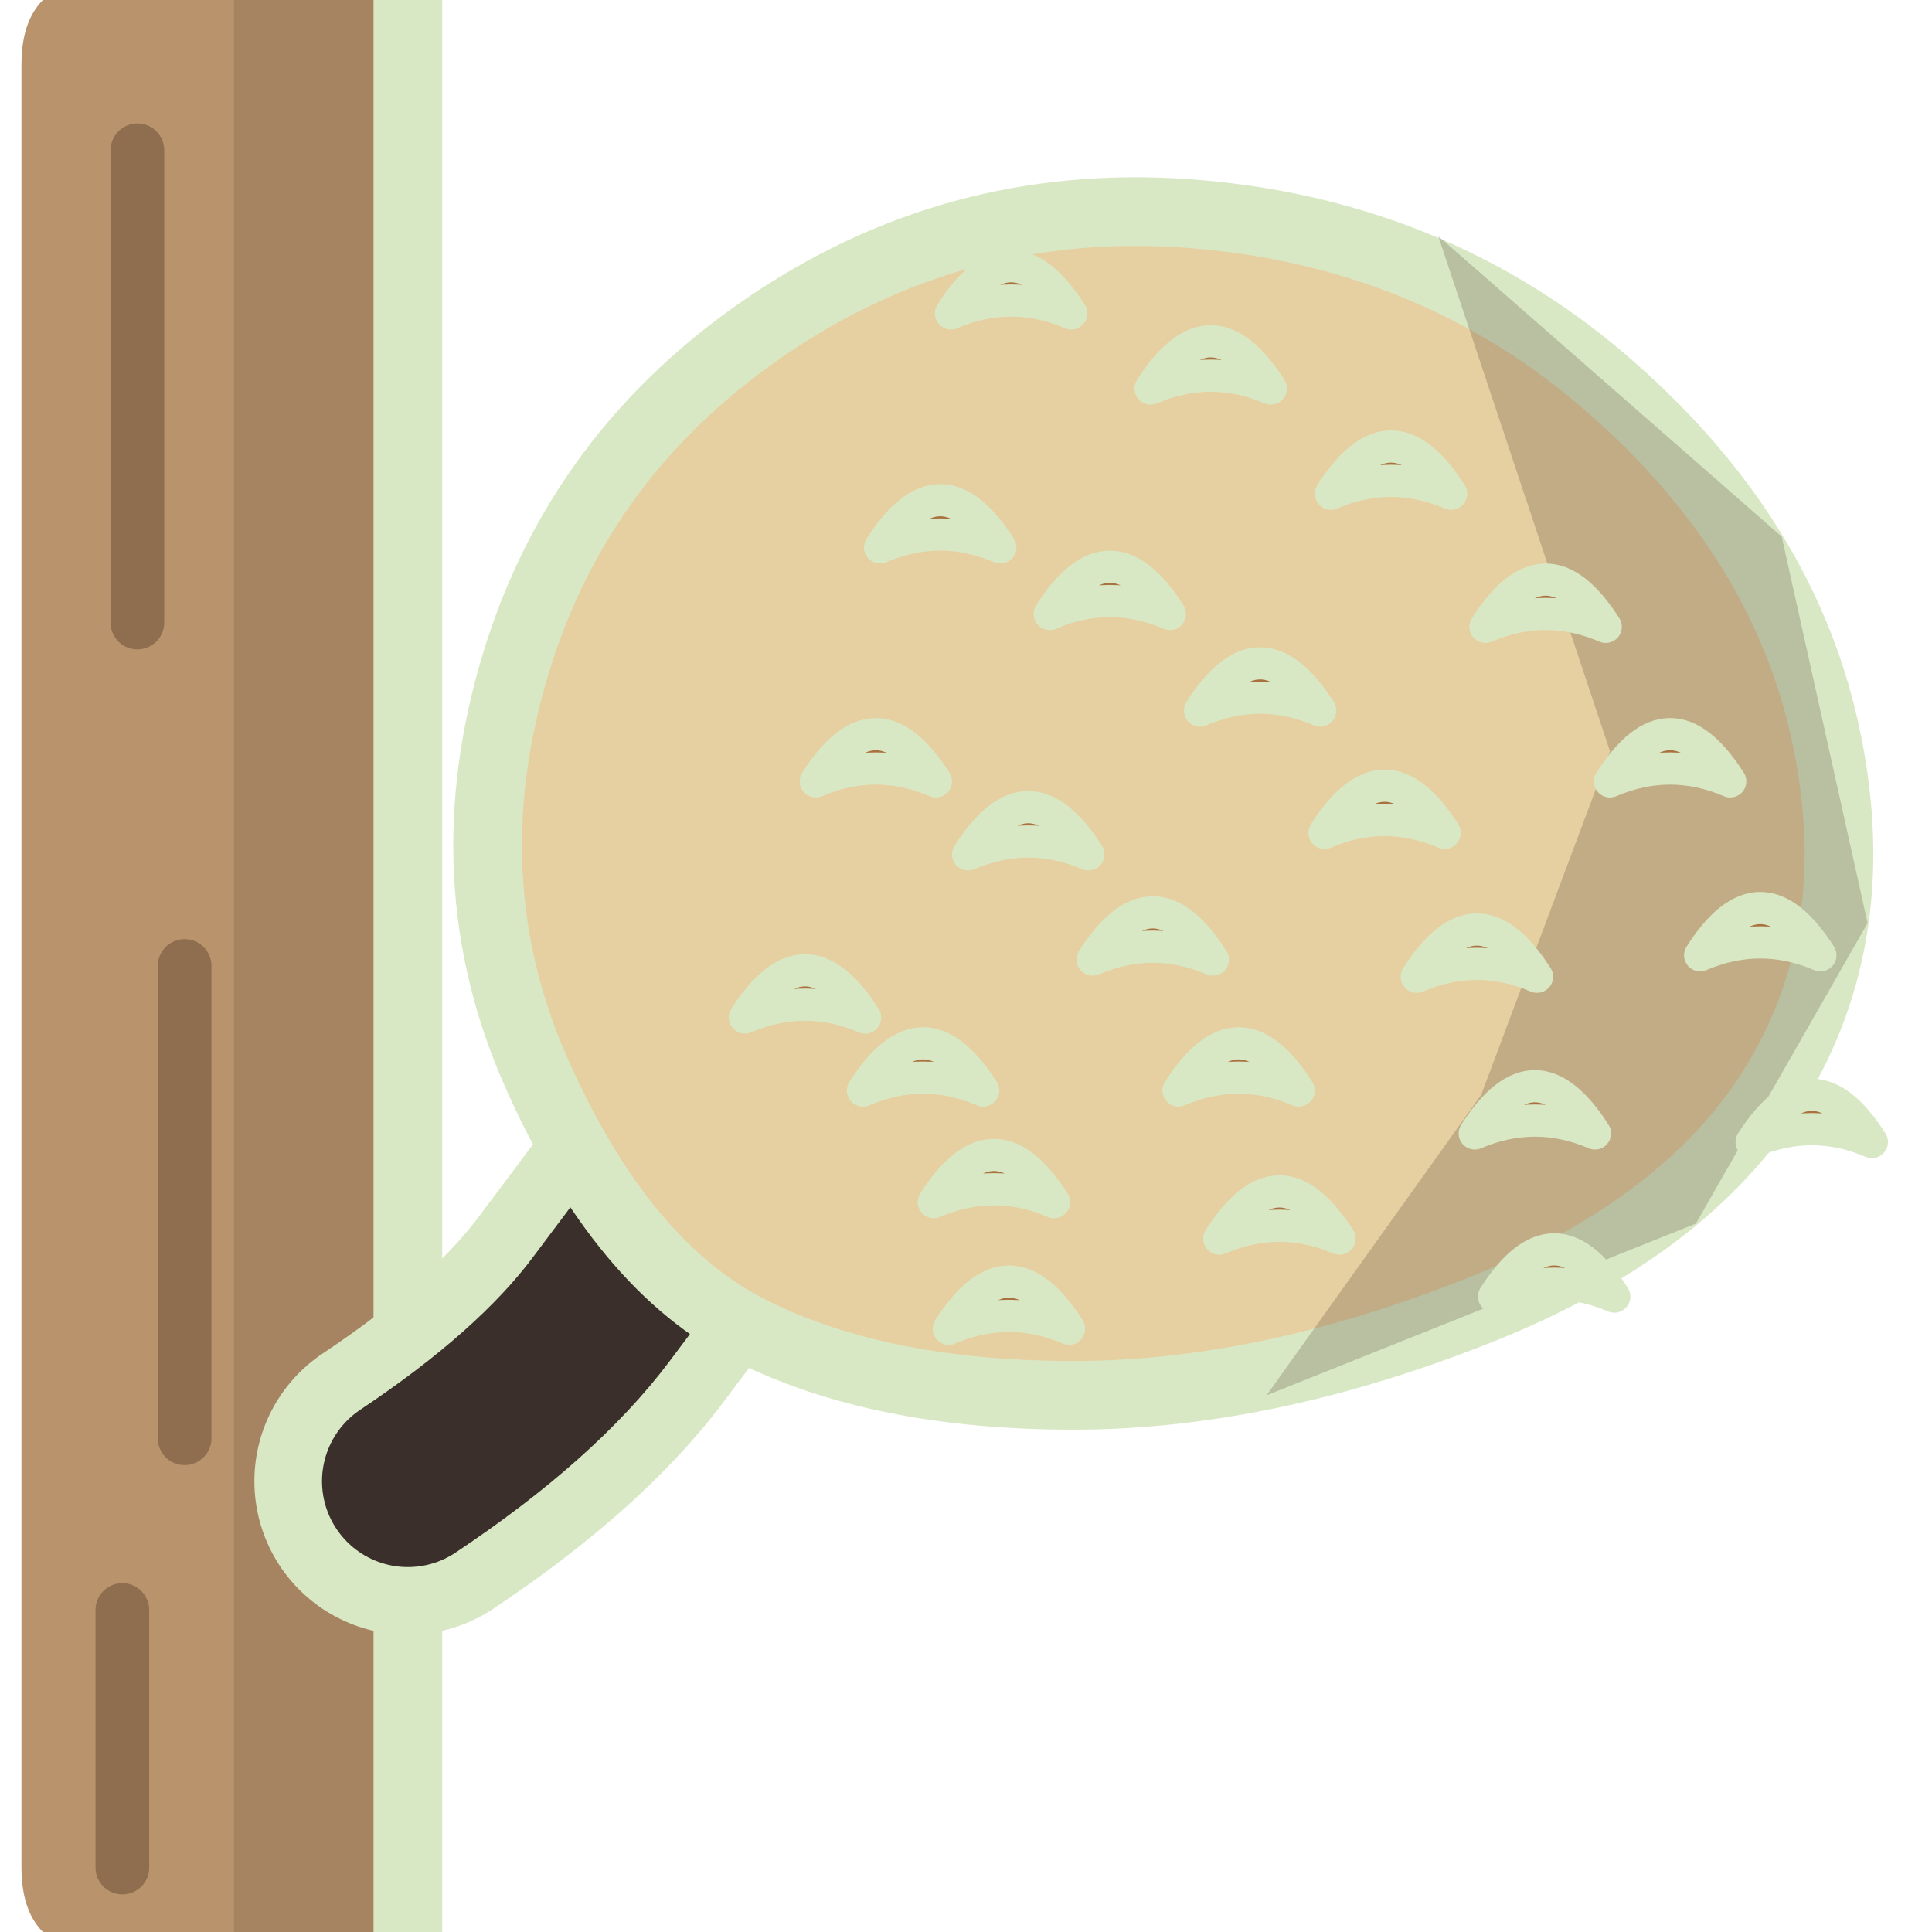
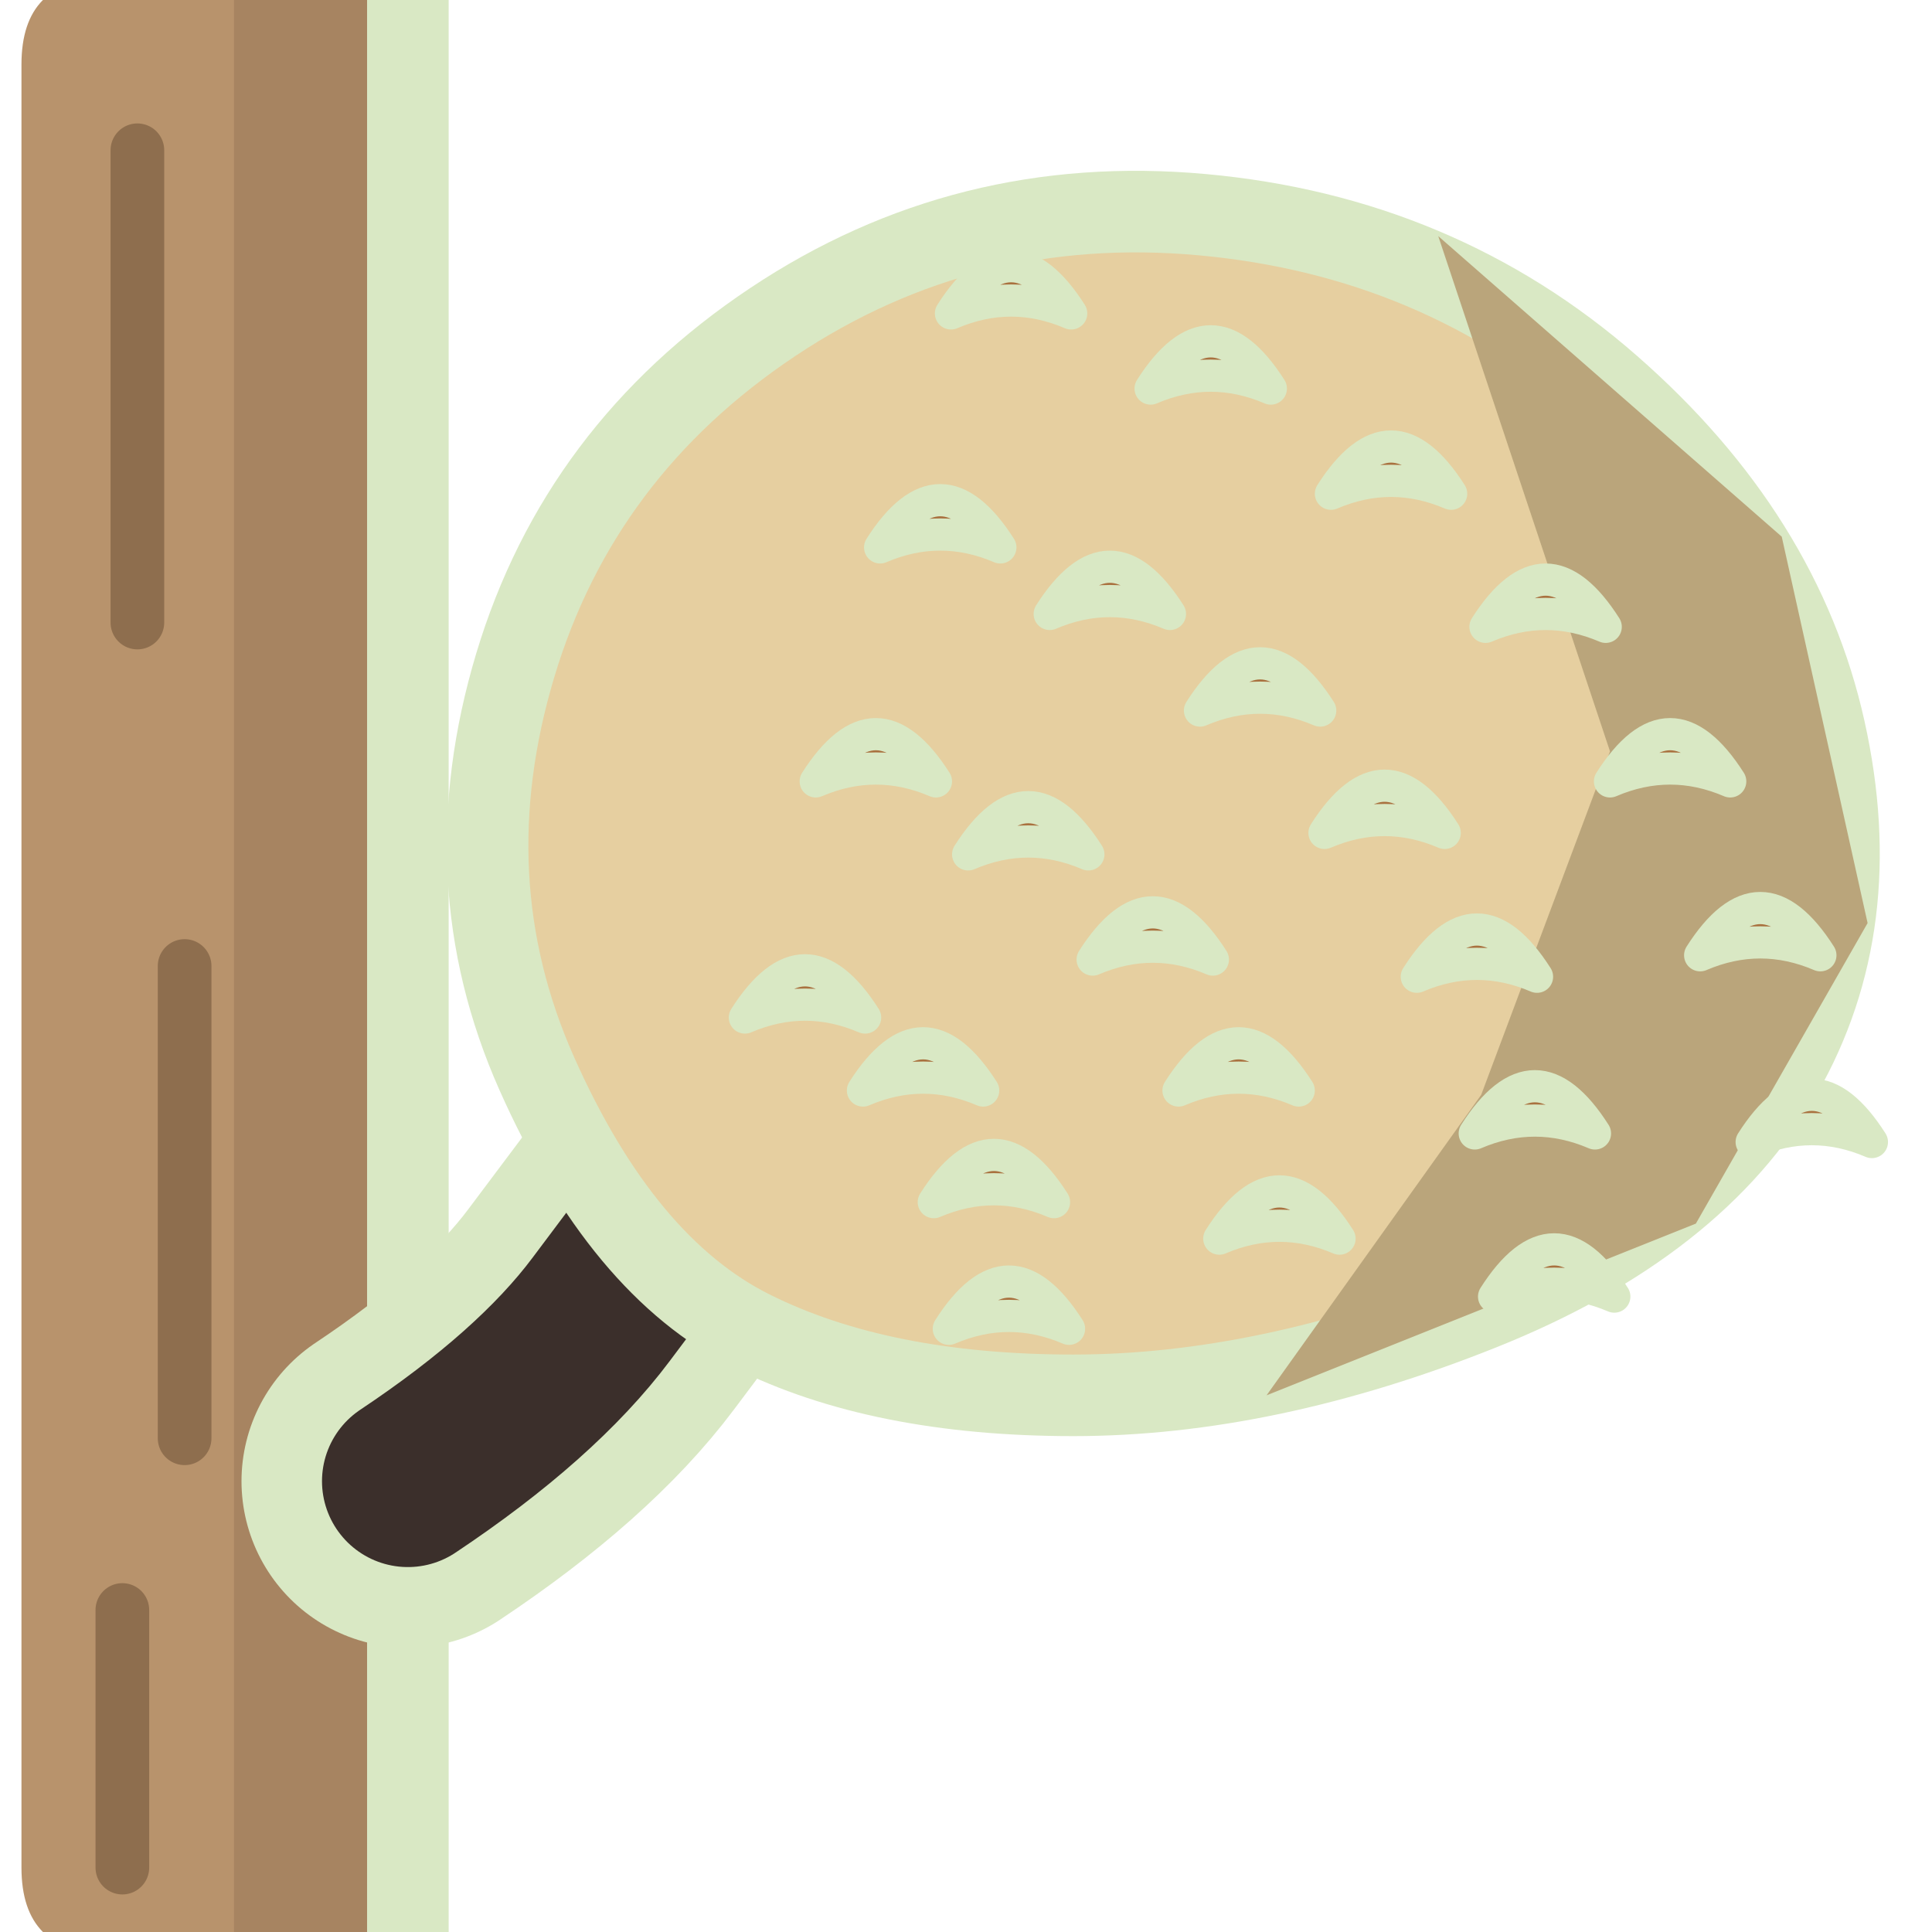
<svg xmlns="http://www.w3.org/2000/svg" width="100" height="100" viewBox="5 5 90 90">
  <g stroke-linecap="round" stroke-linejoin="round">
    <path d="M10,4 L24,4 L24,96 L10,96 Q6,96 6,92 L6,8 Q6,4 10,4 Z" fill="#B8936C" stroke="none" />
    <path d="M15.9,4 L24,4 L24,96 L15.9,96 Z" fill="#3A2A1E" fill-opacity="0.14" stroke="none" />
    <path d="M11.4,12 L11.4,34" fill="none" stroke="#8E6E4E" stroke-width="2.5" />
    <path d="M13.6,50 L13.6,72" fill="none" stroke="#8E6E4E" stroke-width="2.5" />
    <path d="M10.7,80 L10.7,92" fill="none" stroke="#8E6E4E" stroke-width="2.5" />
-     <path d="M24,4 L24,96" fill="none" stroke="#D9E8C4" stroke-width="3.2" />
-     <path d="M24,74 Q30,70 33,66 L36,62" fill="none" stroke="#D9E8C4" stroke-width="14.3" />
+     <path d="M24,4 L24,96" fill="none" stroke="#D9E8C4" stroke-width="3.8" />
+     <path d="M24,74 Q30,70 33,66 L36,62" fill="none" stroke="#D9E8C4" stroke-width="15.5" />
    <path d="M24,74 Q30,70 33,66 L36,62" fill="none" stroke="#3B2F2B" stroke-width="8" />
-     <path d="M30,55 Q26,46 29,36 Q32,26 41,20 Q50,14 61,15 Q72,16 80,23 Q88,30 90,39 Q92,48 88,55 Q84,62 74,66 Q64,70 55,70 Q46,70 40,67 Q34,64 30,55 Z" fill="#E6CFA0" stroke="#D9E8C4" stroke-width="3.2" />
-     <path d="M72,16 L88,30 L92,48 L84,62 L64,70 L74,56 L80,40 Z" fill="#3A2A1E" fill-opacity="0.21" stroke="none" />
+     <path d="M30,55 Q26,46 29,36 Q32,26 41,20 Q50,14 61,15 Q72,16 80,23 Q88,30 90,39 Q92,48 88,55 Q84,62 74,66 Q64,70 55,70 Q46,70 40,67 Q34,64 30,55 Z" fill="#E6CFA0" stroke="#D9E8C4" stroke-width="3.8" />
+     <path d="M72,16 L88,30 L92,48 L84,62 L64,70 L74,56 L80,40 Z" fill="#BAA57B" stroke="none" />
    <path d="M39.7,52.4 Q42.5,48 45.3,52.4 Q42.5,51.2 39.7,52.4 Z" fill="#A9713F" stroke="#D9E8C4" stroke-width="1.5" />
    <path d="M45.2,55.8 Q48,51.4 50.8,55.8 Q48,54.6 45.2,55.8 Z" fill="#A9713F" stroke="#D9E8C4" stroke-width="1.5" />
    <path d="M48.5,61 Q51.3,56.6 54.1,61 Q51.3,59.8 48.5,61 Z" fill="#A9713F" stroke="#D9E8C4" stroke-width="1.5" />
    <path d="M49.2,66.9 Q52,62.5 54.8,66.9 Q52,65.7 49.2,66.9 Z" fill="#A9713F" stroke="#D9E8C4" stroke-width="1.5" />
    <path d="M43,41.4 Q45.8,37 48.6,41.4 Q45.8,40.2 43,41.4 Z" fill="#A9713F" stroke="#D9E8C4" stroke-width="1.5" />
    <path d="M50.1,44.8 Q52.9,40.4 55.7,44.8 Q52.9,43.6 50.1,44.8 Z" fill="#A9713F" stroke="#D9E8C4" stroke-width="1.5" />
    <path d="M55.9,49.7 Q58.7,45.3 61.5,49.7 Q58.7,48.5 55.9,49.7 Z" fill="#A9713F" stroke="#D9E8C4" stroke-width="1.5" />
    <path d="M59.9,55.8 Q62.7,51.4 65.5,55.8 Q62.7,54.6 59.9,55.8 Z" fill="#A9713F" stroke="#D9E8C4" stroke-width="1.5" />
    <path d="M61.8,62.7 Q64.6,58.3 67.4,62.7 Q64.6,61.5 61.8,62.7 Z" fill="#A9713F" stroke="#D9E8C4" stroke-width="1.5" />
    <path d="M46,30.5 Q48.8,26.1 51.6,30.5 Q48.8,29.3 46,30.5 Z" fill="#A9713F" stroke="#D9E8C4" stroke-width="1.5" />
    <path d="M53.9,33.6 Q56.7,29.2 59.5,33.6 Q56.7,32.4 53.9,33.6 Z" fill="#A9713F" stroke="#D9E8C4" stroke-width="1.5" />
    <path d="M60.9,38.1 Q63.7,33.7 66.5,38.1 Q63.7,36.9 60.9,38.1 Z" fill="#A9713F" stroke="#D9E8C4" stroke-width="1.5" />
    <path d="M66.7,43.8 Q69.5,39.4 72.3,43.8 Q69.5,42.6 66.7,43.8 Z" fill="#A9713F" stroke="#D9E8C4" stroke-width="1.5" />
    <path d="M71,50.5 Q73.8,46.1 76.6,50.5 Q73.8,49.3 71,50.5 Z" fill="#A9713F" stroke="#D9E8C4" stroke-width="1.5" />
    <path d="M73.7,57.8 Q76.5,53.4 79.3,57.8 Q76.5,56.6 73.7,57.8 Z" fill="#A9713F" stroke="#D9E8C4" stroke-width="1.5" />
    <path d="M74.6,65.4 Q77.4,61 80.2,65.4 Q77.4,64.2 74.6,65.4 Z" fill="#A9713F" stroke="#D9E8C4" stroke-width="1.5" />
    <path d="M49.3,19.6 Q52.1,15.2 54.9,19.6 Q52.1,18.4 49.3,19.6 Z" fill="#A9713F" stroke="#D9E8C4" stroke-width="1.5" />
    <path d="M58.6,23.1 Q61.4,18.7 64.2,23.1 Q61.4,21.9 58.6,23.1 Z" fill="#A9713F" stroke="#D9E8C4" stroke-width="1.5" />
    <path d="M67,28 Q69.8,23.6 72.6,28 Q69.8,26.8 67,28 Z" fill="#A9713F" stroke="#D9E8C4" stroke-width="1.5" />
    <path d="M74.2,34.2 Q77,29.8 79.8,34.2 Q77,33 74.2,34.2 Z" fill="#A9713F" stroke="#D9E8C4" stroke-width="1.5" />
    <path d="M80,41.4 Q82.8,37 85.6,41.4 Q82.8,40.2 80,41.4 Z" fill="#A9713F" stroke="#D9E8C4" stroke-width="1.5" />
    <path d="M84.2,49.5 Q87,45.1 89.8,49.5 Q87,48.3 84.2,49.5 Z" fill="#A9713F" stroke="#D9E8C4" stroke-width="1.5" />
    <path d="M86.6,58.2 Q89.4,53.8 92.2,58.2 Q89.4,57 86.6,58.2 Z" fill="#A9713F" stroke="#D9E8C4" stroke-width="1.5" />
  </g>
</svg>
